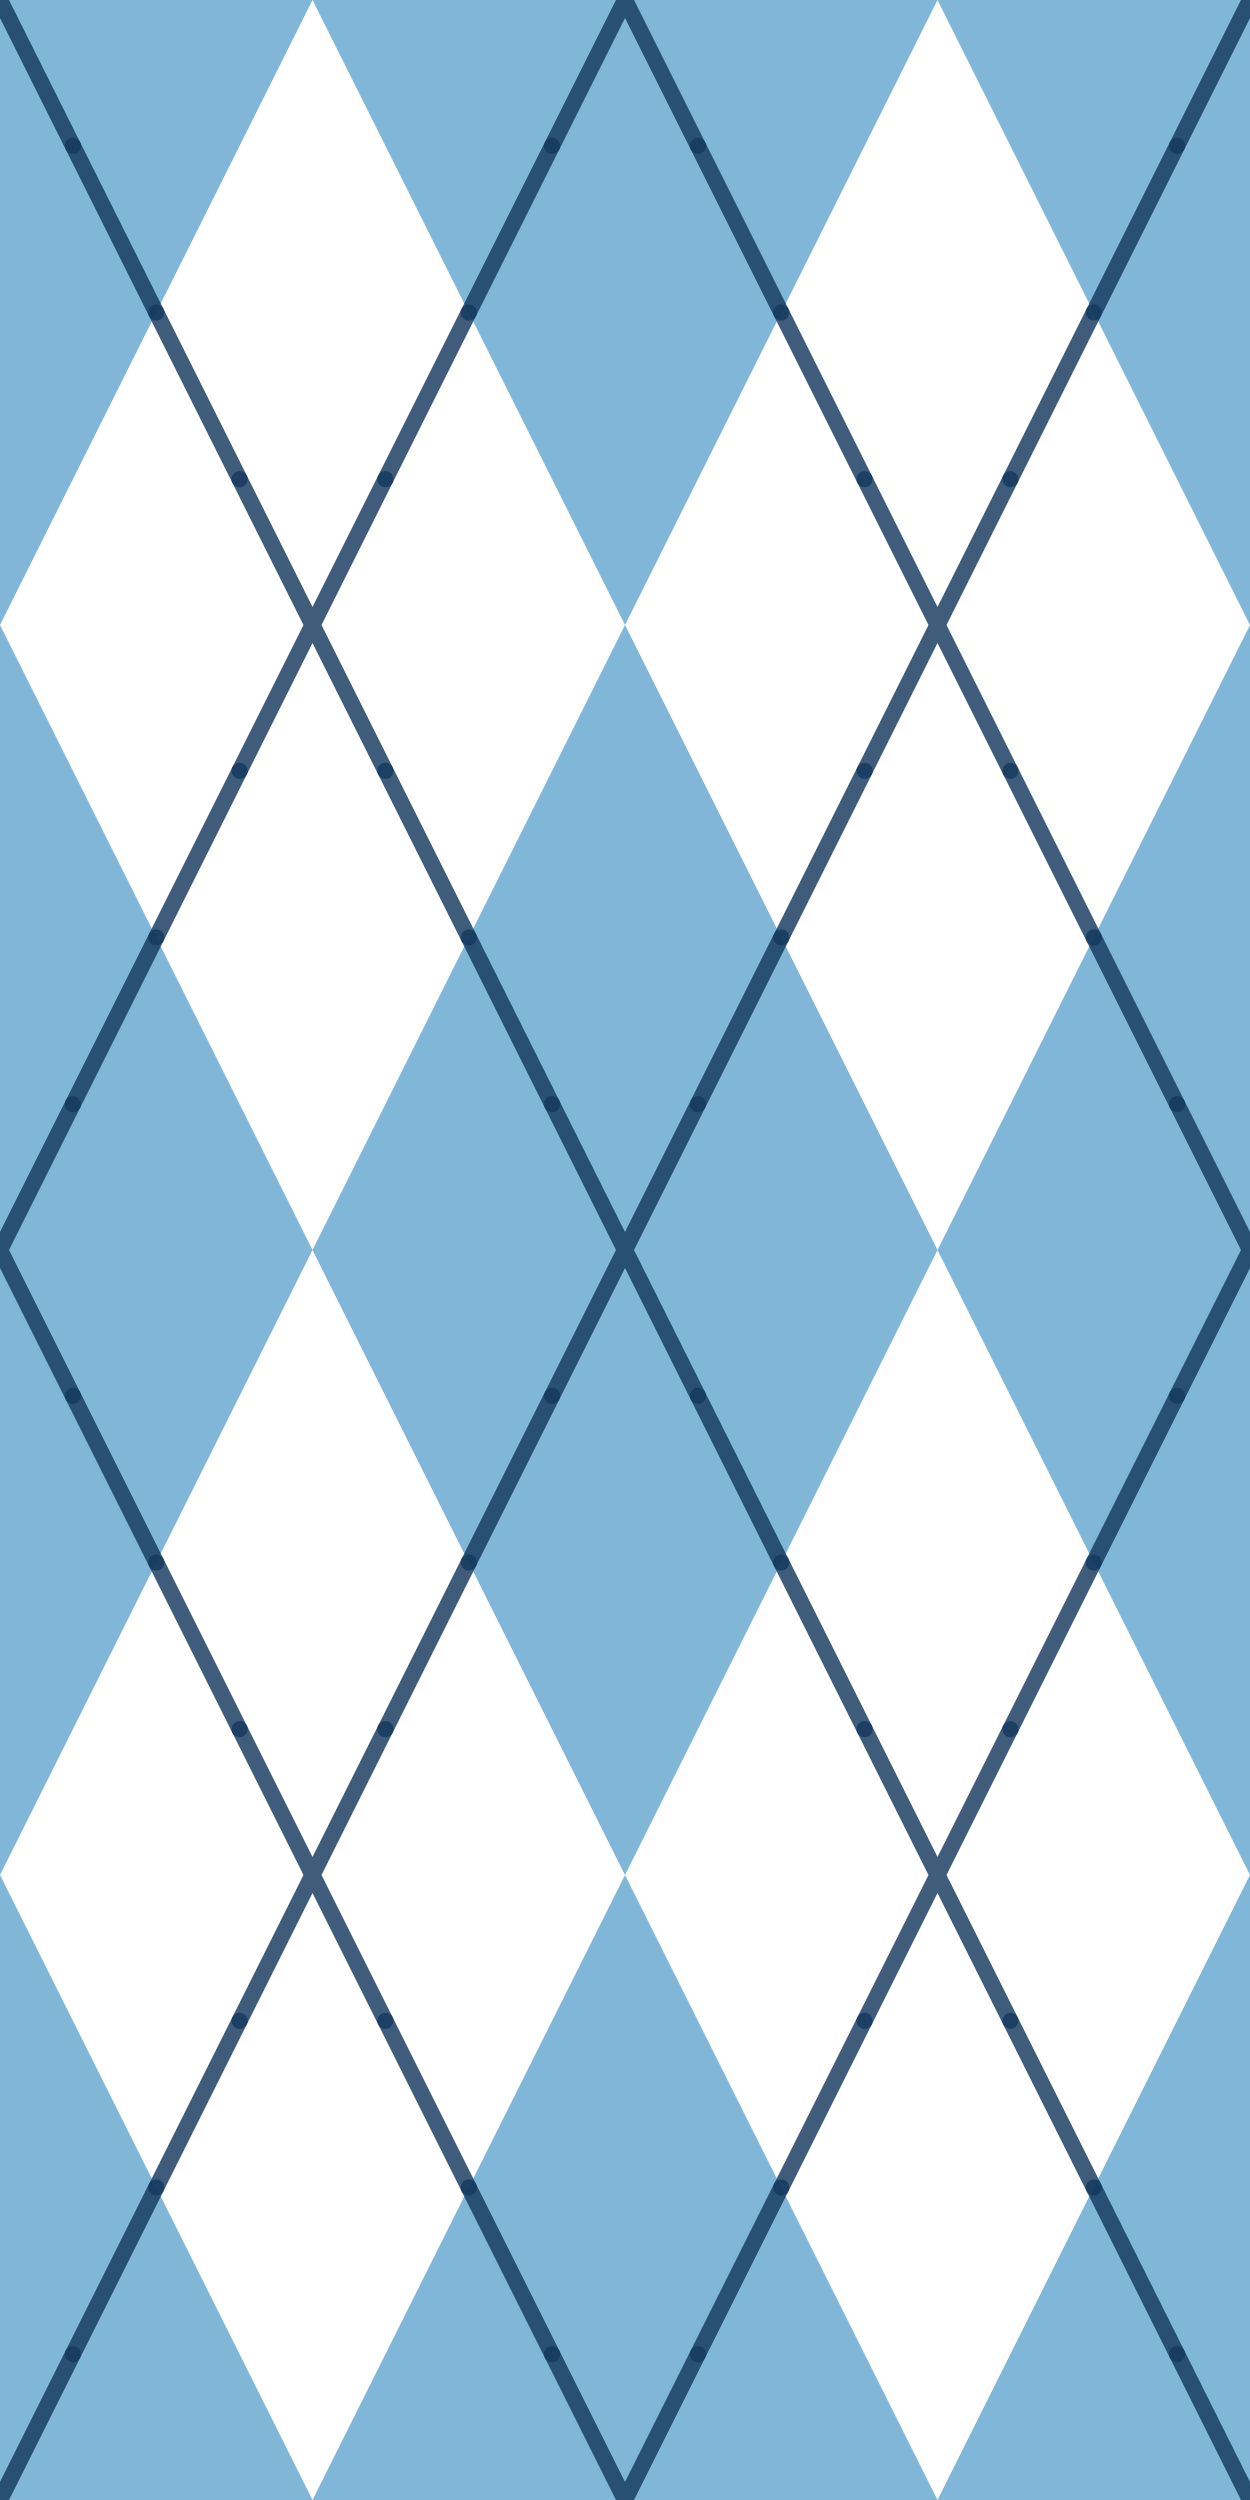
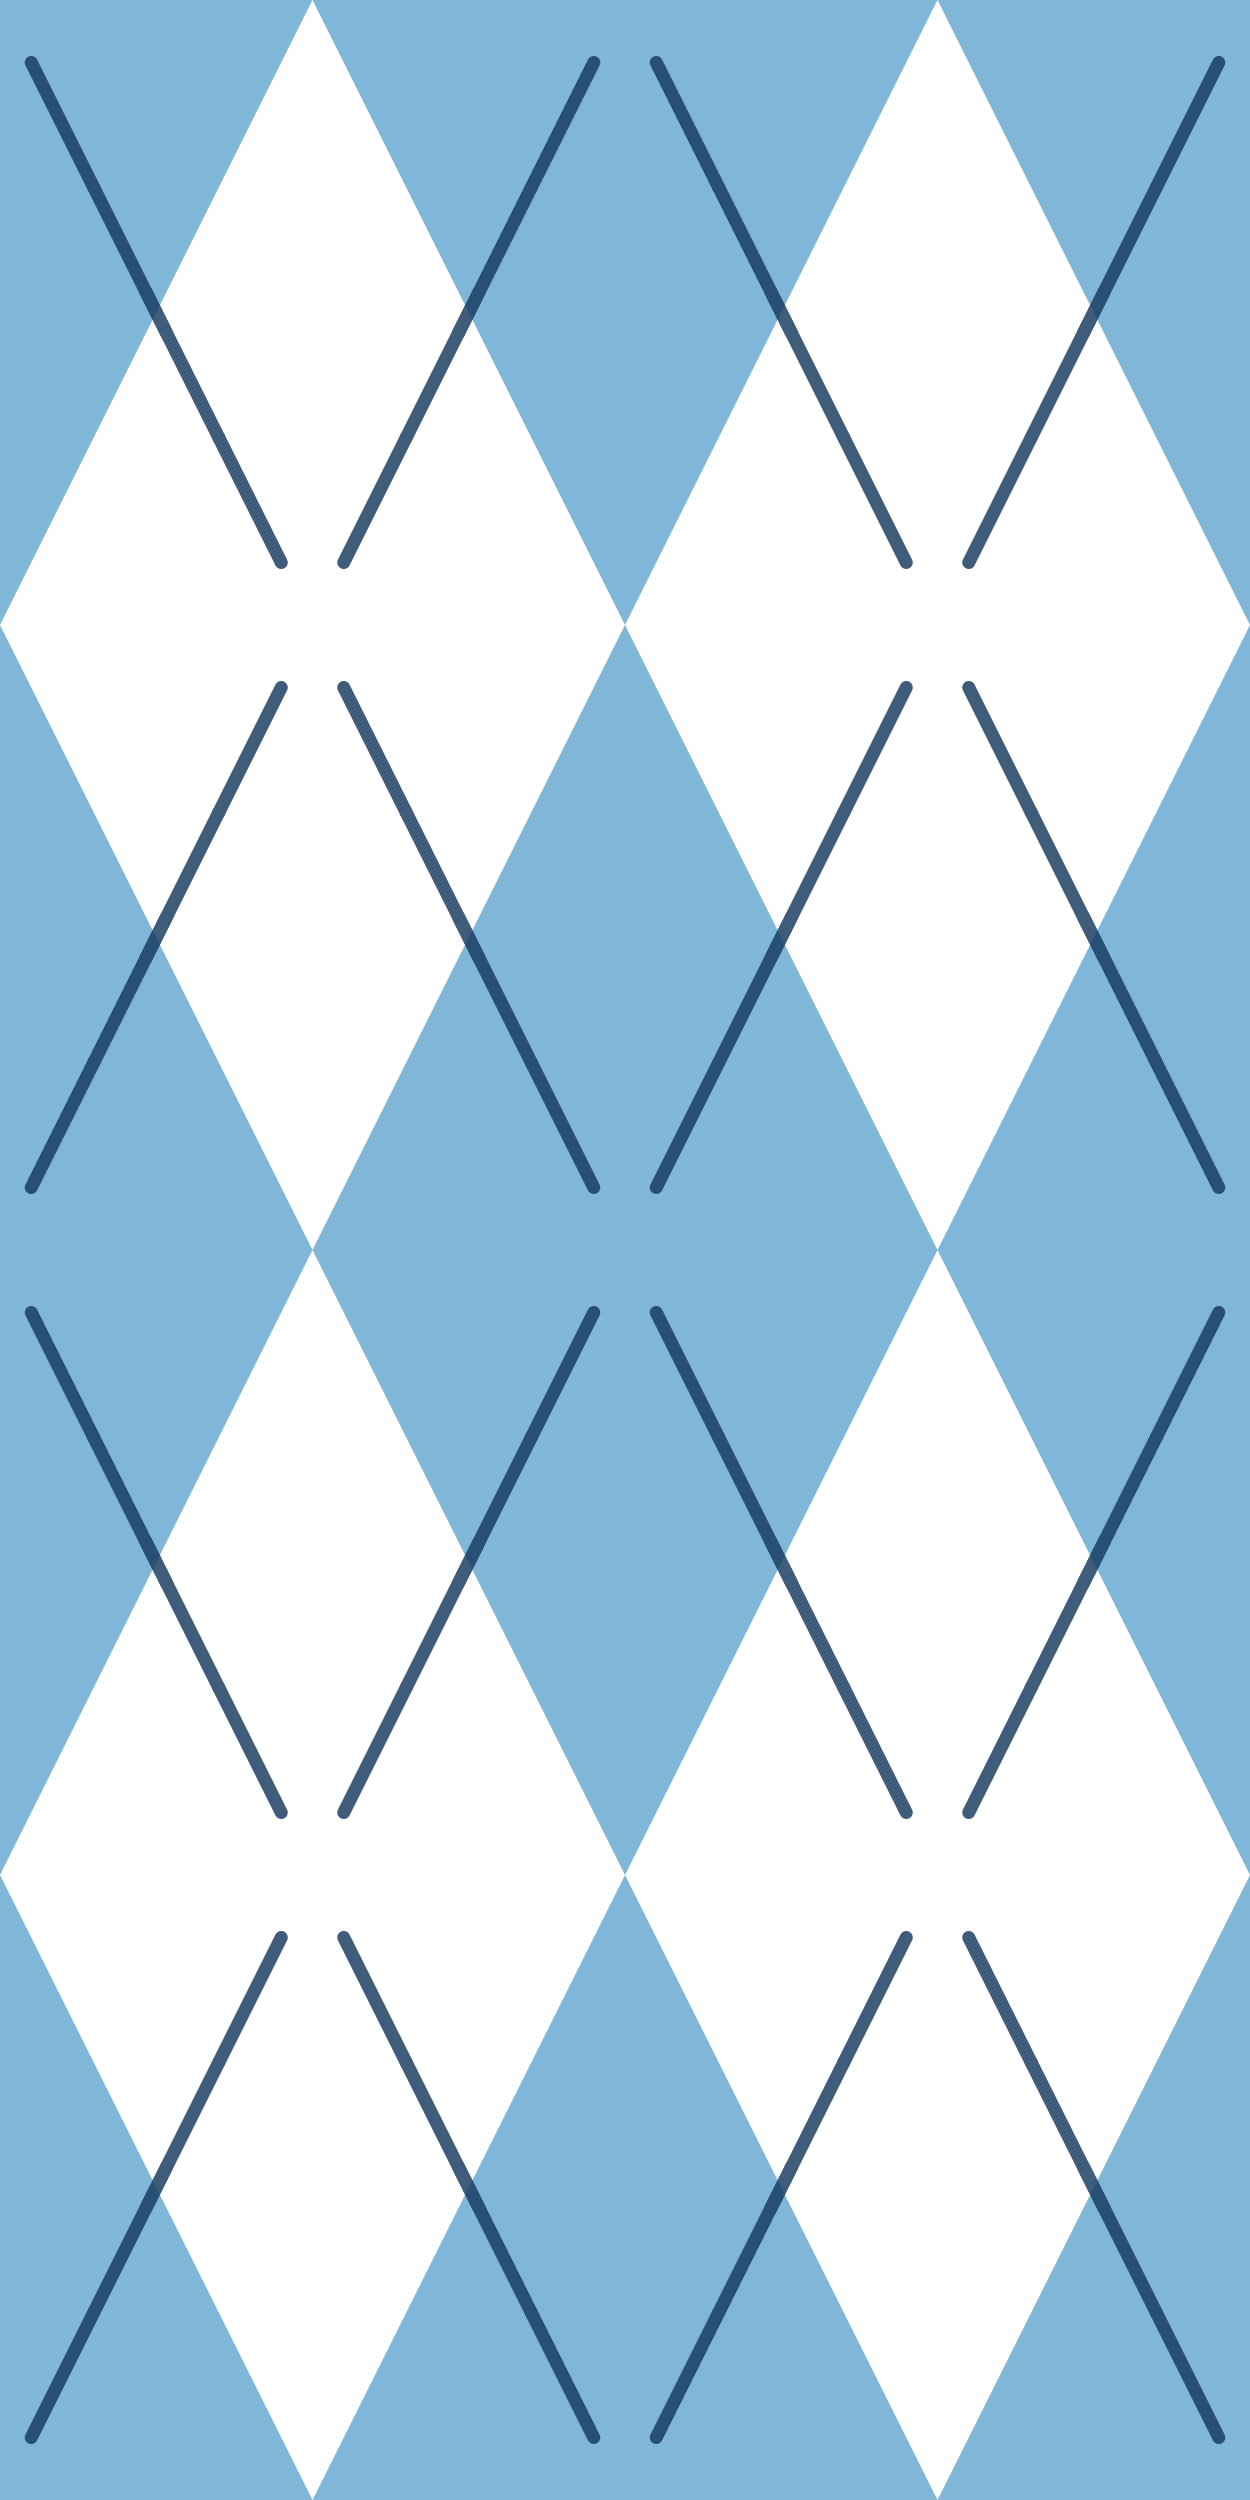
<svg xmlns="http://www.w3.org/2000/svg" width="120" height="240" viewBox="0 0 120 240">
  <rect width="120" height="240" fill="#fff" />
  <g fill="#80b6d8">
-     <path d="M0 -60L30 0 0 60 -30 0Z M60 -60L90 0 60 60 30 0Z M120 -60L150 0 120 60 90 0Z" />
-     <path d="M0 60L30 120 0 180 -30 120Z M60 60L90 120 60 180 30 120Z M120 60L150 120 120 180 90 120Z" />
-     <path d="M0 180L30 240 0 300 -30 240Z M60 180L90 240 60 300 30 240Z M120 180L150 240 120 300 90 240Z" />
+     <path d="M0 -60L30 0 0 60 -30 0Z M60 -60L90 0 60 60 30 0Z M120 -60L150 0 120 60 90 0Z M0 60L30 120 0 180 -30 120Z M60 60L90 120 60 180 30 120Z M120 60L150 120 120 180 90 120Z M0 180L30 240 0 300 -30 240Z M60 180L90 240 60 300 30 240Z M120 180L150 240 120 300 90 240Z" />
  </g>
-   <defs>
-     <g id="argyle-stitch" fill="none" stroke="#15395e" stroke-width="1.55" stroke-linecap="round" opacity=".82">
-       <path d="M-7 -14L7 14 M-7 14L7 -14" />
-       <path d="M-23 -46L-15 -30 M15 30L23 46 M-23 46L-15 30 M15 -30L23 -46" />
-     </g>
-   </defs>
-   <g>
-     <use href="#argyle-stitch" x="0" y="0" />
-     <use href="#argyle-stitch" x="60" y="0" />
-     <use href="#argyle-stitch" x="120" y="0" />
-     <use href="#argyle-stitch" x="30" y="60" />
-     <use href="#argyle-stitch" x="90" y="60" />
-     <use href="#argyle-stitch" x="0" y="120" />
-     <use href="#argyle-stitch" x="60" y="120" />
-     <use href="#argyle-stitch" x="120" y="120" />
-     <use href="#argyle-stitch" x="30" y="180" />
-     <use href="#argyle-stitch" x="90" y="180" />
-     <use href="#argyle-stitch" x="0" y="240" />
-     <use href="#argyle-stitch" x="60" y="240" />
-     <use href="#argyle-stitch" x="120" y="240" />
+   <g fill="none" stroke="#15395e" stroke-width="1.25" stroke-linecap="round" opacity=".82">
+     <path d="M-63 -126L-69 -138 M-74 -148L-81 -162 M-63 -114L-69 -102 M-74 -92L-81 -78 M-57 -126L-51 -138 M-46 -148L-39 -162 M-57 -114L-51 -102 M-46 -92L-39 -78" />
+     <path d="M-3 -126L-9 -138 M-14 -148L-21 -162 M-3 -114L-9 -102 M-14 -92L-21 -78 M3 -126L9 -138 M14 -148L21 -162 M3 -114L9 -102 M14 -92L21 -78" />
+     <path d="M57 -126L51 -138 M46 -148L39 -162 M57 -114L51 -102 M46 -92L39 -78 M63 -126L69 -138 M74 -148L81 -162 M63 -114L69 -102 M74 -92L81 -78" />
+     <path d="M117 -126L111 -138 M106 -148L99 -162 M117 -114L111 -102 M106 -92L99 -78 M123 -126L129 -138 M134 -148L141 -162 M123 -114L129 -102 M134 -92L141 -78" />
+     <path d="M177 -126L171 -138 M166 -148L159 -162 M177 -114L171 -102 M166 -92L159 -78 M183 -126L189 -138 M194 -148L201 -162 M183 -114L189 -102 M194 -92L201 -78" />
+     <path d="M-33 -66L-39 -78 M-44 -88L-51 -102 M-33 -54L-39 -42 M-44 -32L-51 -18 M-27 -66L-21 -78 M-16 -88L-9 -102 M-27 -54L-21 -42 M-16 -32L-9 -18" />
+     <path d="M27 -66L21 -78 M16 -88L9 -102 M27 -54L21 -42 M16 -32L9 -18 M33 -66L39 -78 M44 -88L51 -102 M33 -54L39 -42 M44 -32L51 -18" />
+     <path d="M87 -66L81 -78 M76 -88L69 -102 M87 -54L81 -42 M76 -32L69 -18 M93 -66L99 -78 M104 -88L111 -102 M93 -54L99 -42 M104 -32L111 -18" />
+     <path d="M147 -66L141 -78 M136 -88L129 -102 M147 -54L141 -42 M136 -32L129 -18 M153 -66L159 -78 M164 -88L171 -102 M153 -54L159 -42 M164 -32L171 -18" />
+     <path d="M-63 -6L-69 -18 M-74 -28L-81 -42 M-63 6L-69 18 M-74 28L-81 42 M-57 -6L-51 -18 M-46 -28L-39 -42 M-57 6L-51 18 M-46 28L-39 42" />
+     <path d="M-3 -6L-9 -18 M-14 -28L-21 -42 M-3 6L-9 18 M-14 28L-21 42 M3 -6L9 -18 M14 -28L21 -42 M3 6L9 18 M14 28L21 42" />
+     <path d="M57 -6L51 -18 M46 -28L39 -42 M57 6L51 18 M46 28L39 42 M63 -6L69 -18 M74 -28L81 -42 M63 6L69 18 M74 28L81 42" />
+     <path d="M117 -6L111 -18 M106 -28L99 -42 M117 6L111 18 M106 28L99 42 M123 -6L129 -18 M134 -28L141 -42 M123 6L129 18 M134 28L141 42" />
+     <path d="M177 -6L171 -18 M166 -28L159 -42 M177 6L171 18 M166 28L159 42 M183 -6L189 -18 M194 -28L201 -42 M183 6L189 18 M194 28L201 42" />
+     <path d="M-33 54L-39 42 M-44 32L-51 18 M-33 66L-39 78 M-44 88L-51 102 M-27 54L-21 42 M-16 32L-9 18 M-27 66L-21 78 M-16 88L-9 102" />
+     <path d="M27 54L21 42 M16 32L9 18 M27 66L21 78 M16 88L9 102 M33 54L39 42 M44 32L51 18 M33 66L39 78 M44 88L51 102" />
+     <path d="M87 54L81 42 M76 32L69 18 M87 66L81 78 M76 88L69 102 M93 54L99 42 M104 32L111 18 M93 66L99 78 M104 88L111 102" />
+     <path d="M147 54L141 42 M136 32L129 18 M147 66L141 78 M136 88L129 102 M153 54L159 42 M164 32L171 18 M153 66L159 78 M164 88L171 102" />
+     <path d="M-63 114L-69 102 M-74 92L-81 78 M-63 126L-69 138 M-74 148L-81 162 M-57 114L-51 102 M-46 92L-39 78 M-57 126L-51 138 M-46 148L-39 162" />
+     <path d="M-3 114L-9 102 M-14 92L-21 78 M-3 126L-9 138 M-14 148L-21 162 M3 114L9 102 M14 92L21 78 M3 126L9 138 M14 148L21 162" />
+     <path d="M57 114L51 102 M46 92L39 78 M57 126L51 138 M46 148L39 162 M63 114L69 102 M74 92L81 78 M63 126L69 138 M74 148L81 162" />
+     <path d="M117 114L111 102 M106 92L99 78 M117 126L111 138 M106 148L99 162 M123 114L129 102 M134 92L141 78 M123 126L129 138 M134 148L141 162" />
+     <path d="M177 114L171 102 M166 92L159 78 M177 126L171 138 M166 148L159 162 M183 114L189 102 M194 92L201 78 M183 126L189 138 M194 148L201 162" />
+     <path d="M-33 174L-39 162 M-44 152L-51 138 M-33 186L-39 198 M-44 208L-51 222 M-27 174L-21 162 M-16 152L-9 138 M-27 186L-21 198 M-16 208L-9 222" />
+     <path d="M27 174L21 162 M16 152L9 138 M27 186L21 198 M16 208L9 222 M33 174L39 162 M44 152L51 138 M33 186L39 198 M44 208L51 222" />
+     <path d="M87 174L81 162 M76 152L69 138 M87 186L81 198 M76 208L69 222 M93 174L99 162 M104 152L111 138 M93 186L99 198 M104 208L111 222" />
+     <path d="M147 174L141 162 M136 152L129 138 M147 186L141 198 M136 208L129 222 M153 174L159 162 M164 152L171 138 M153 186L159 198 M164 208L171 222" />
+     <path d="M-63 234L-69 222 M-74 212L-81 198 M-63 246L-69 258 M-74 268L-81 282 M-57 234L-51 222 M-46 212L-39 198 M-57 246L-51 258 M-46 268L-39 282" />
+     <path d="M-3 234L-9 222 M-14 212L-21 198 M-3 246L-9 258 M-14 268L-21 282 M3 234L9 222 M14 212L21 198 M3 246L9 258 M14 268L21 282" />
+     <path d="M57 234L51 222 M46 212L39 198 M57 246L51 258 M46 268L39 282 M63 234L69 222 M74 212L81 198 M63 246L69 258 M74 268L81 282" />
+     <path d="M117 234L111 222 M106 212L99 198 M117 246L111 258 M106 268L99 282 M123 234L129 222 M134 212L141 198 M123 246L129 258 M134 268L141 282" />
+     <path d="M177 234L171 222 M166 212L159 198 M177 246L171 258 M166 268L159 282 M183 234L189 222 M194 212L201 198 M183 246L189 258 M194 268L201 282" />
+     <path d="M-33 294L-39 282 M-44 272L-51 258 M-33 306L-39 318 M-44 328L-51 342 M-27 294L-21 282 M-16 272L-9 258 M-27 306L-21 318 M-16 328L-9 342" />
+     <path d="M27 294L21 282 M16 272L9 258 M27 306L21 318 M16 328L9 342 M33 294L39 282 M44 272L51 258 M33 306L39 318 M44 328L51 342" />
+     <path d="M87 294L81 282 M76 272L69 258 M87 306L81 318 M76 328L69 342 M93 294L99 282 M104 272L111 258 M93 306L99 318 M104 328L111 342" />
+     <path d="M147 294L141 282 M136 272L129 258 M147 306L141 318 M136 328L129 342 M153 294L159 282 M164 272L171 258 M153 306L159 318 M164 328L171 342" />
+     <path d="M-63 354L-69 342 M-74 332L-81 318 M-63 366L-69 378 M-74 388L-81 402 M-57 354L-51 342 M-46 332L-39 318 M-57 366L-51 378 M-46 388L-39 402" />
+     <path d="M-3 354L-9 342 M-14 332L-21 318 M-3 366L-9 378 M-14 388L-21 402 M3 354L9 342 M14 332L21 318 M3 366L9 378 M14 388L21 402" />
+     <path d="M57 354L51 342 M46 332L39 318 M57 366L51 378 M46 388L39 402 M63 354L69 342 M74 332L81 318 M63 366L69 378 M74 388L81 402" />
+     <path d="M117 354L111 342 M106 332L99 318 M117 366L111 378 M106 388L99 402 M123 354L129 342 M134 332L141 318 M123 366L129 378 M134 388L141 402" />
+     <path d="M177 354L171 342 M166 332L159 318 M177 366L171 378 M166 388L159 402 M183 354L189 342 M194 332L201 318 M183 366L189 378 M194 388L201 402" />
  </g>
</svg>
